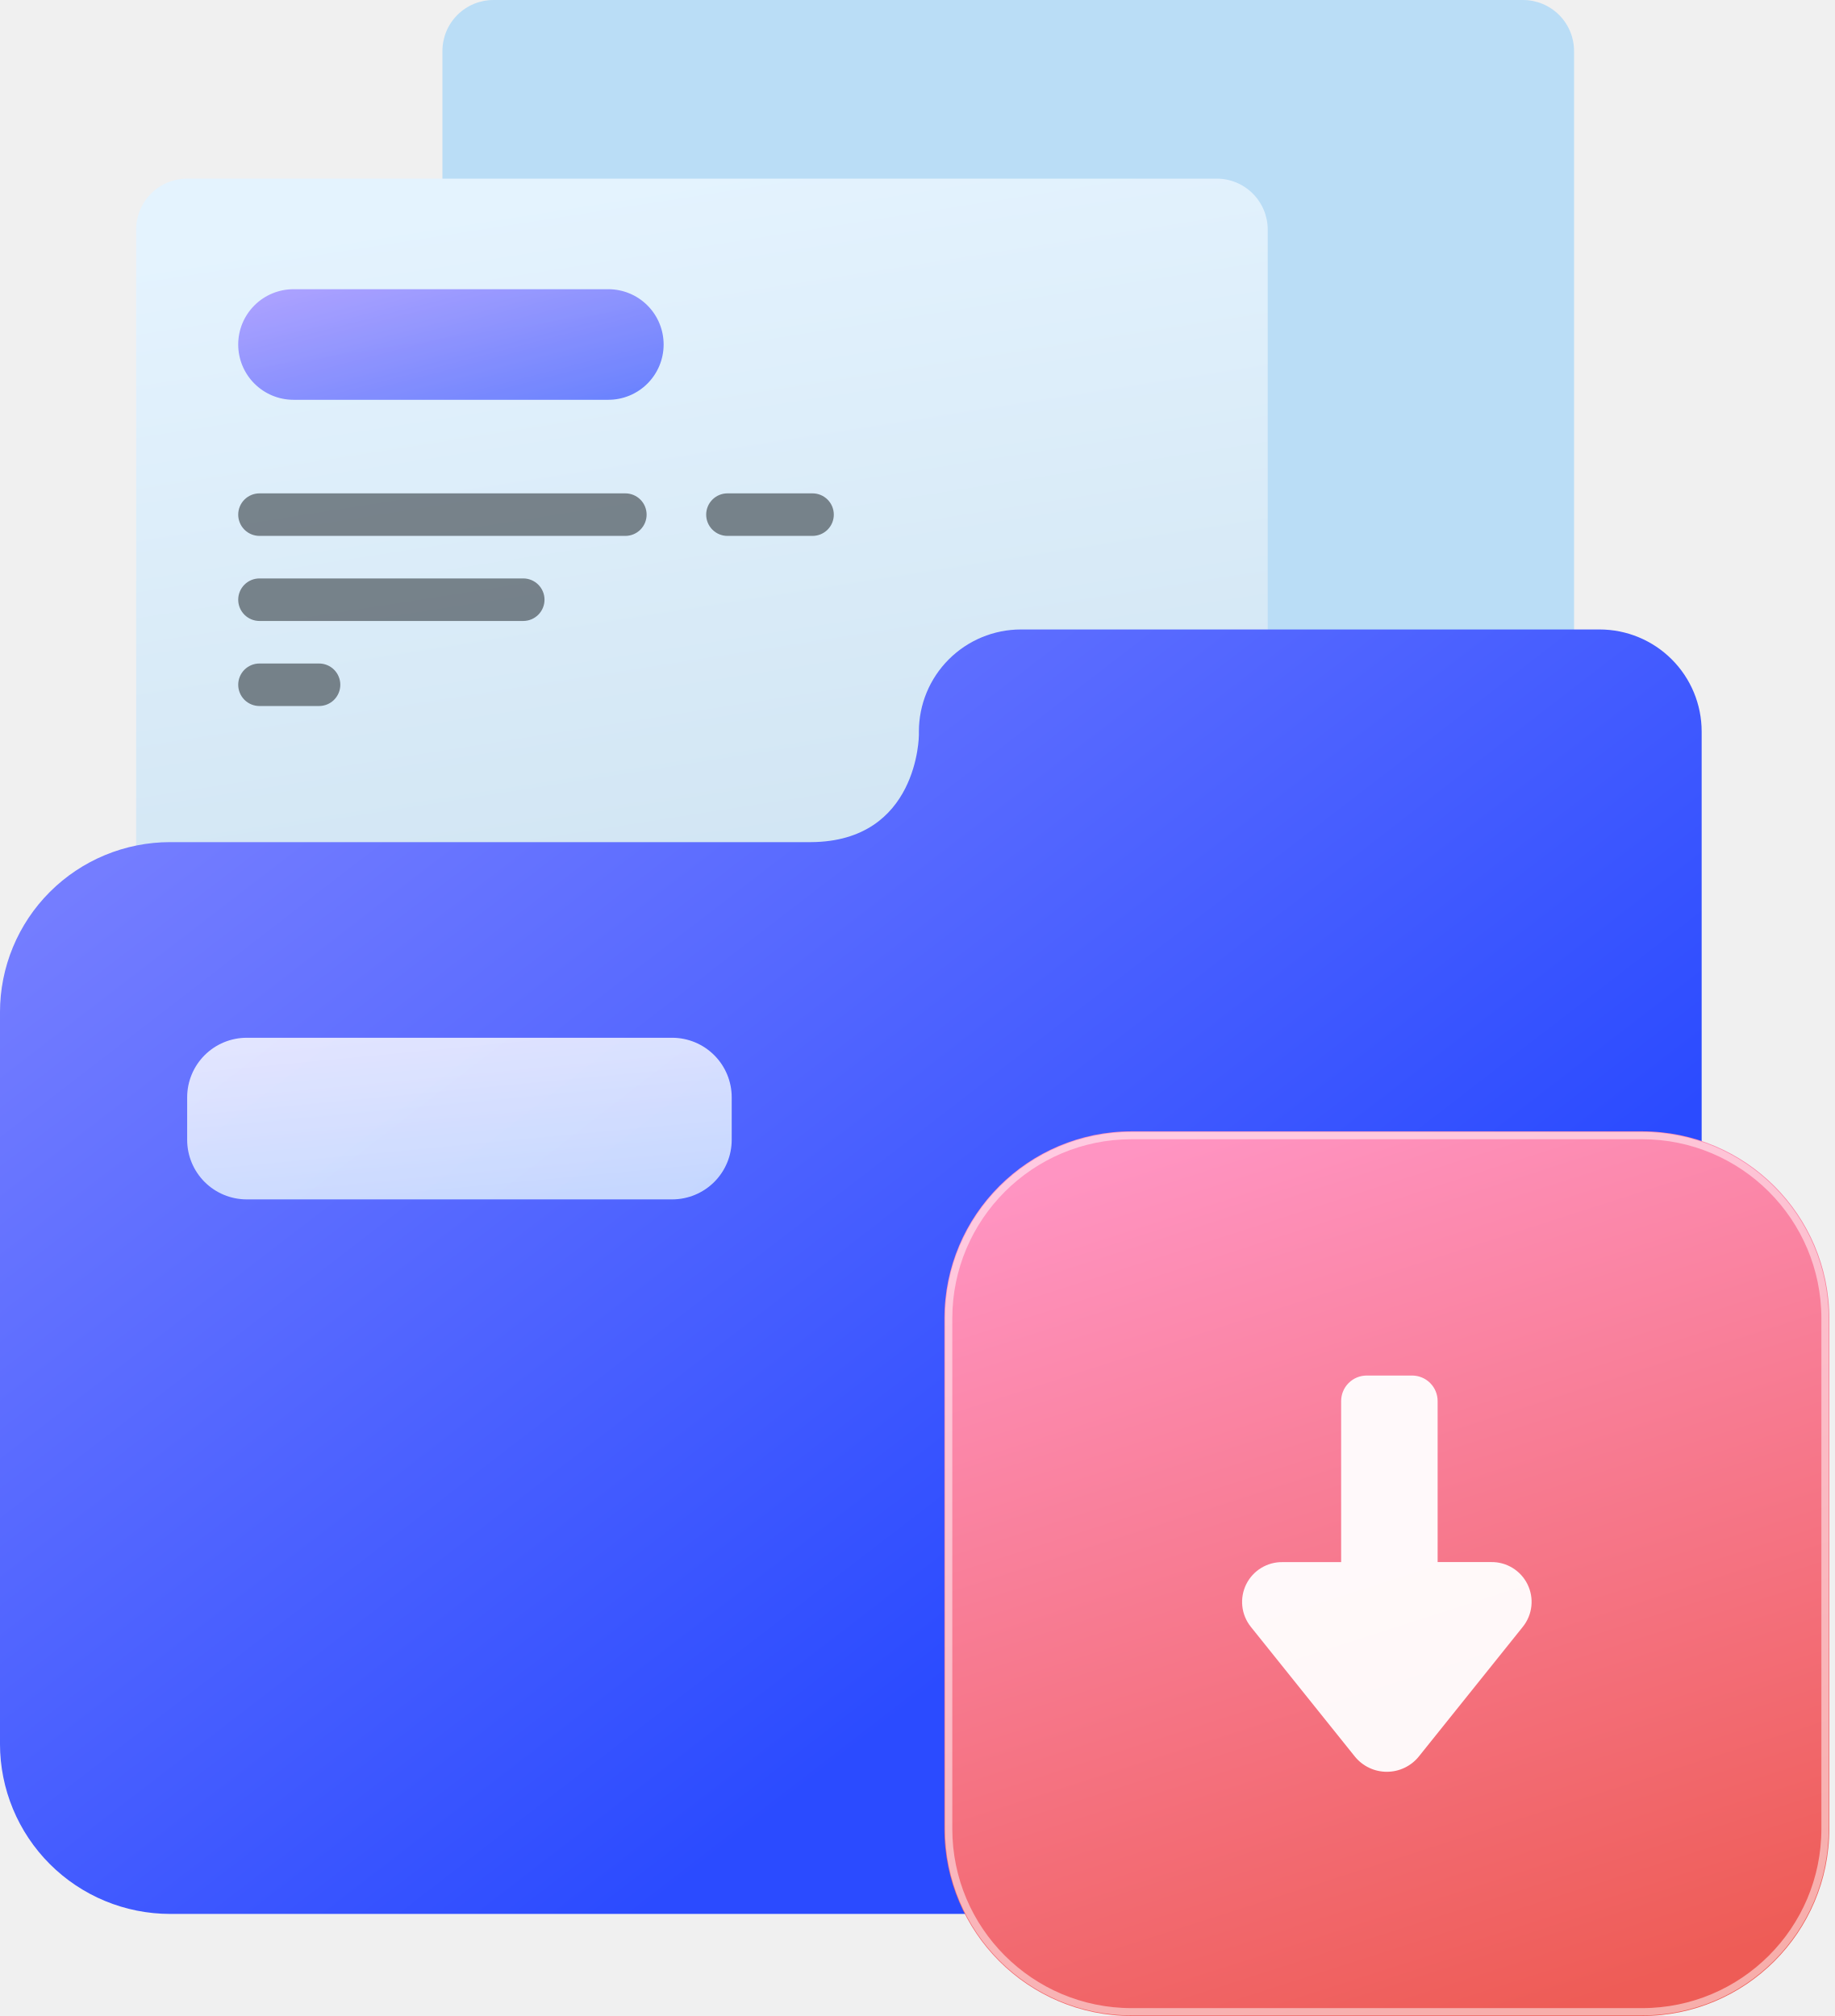
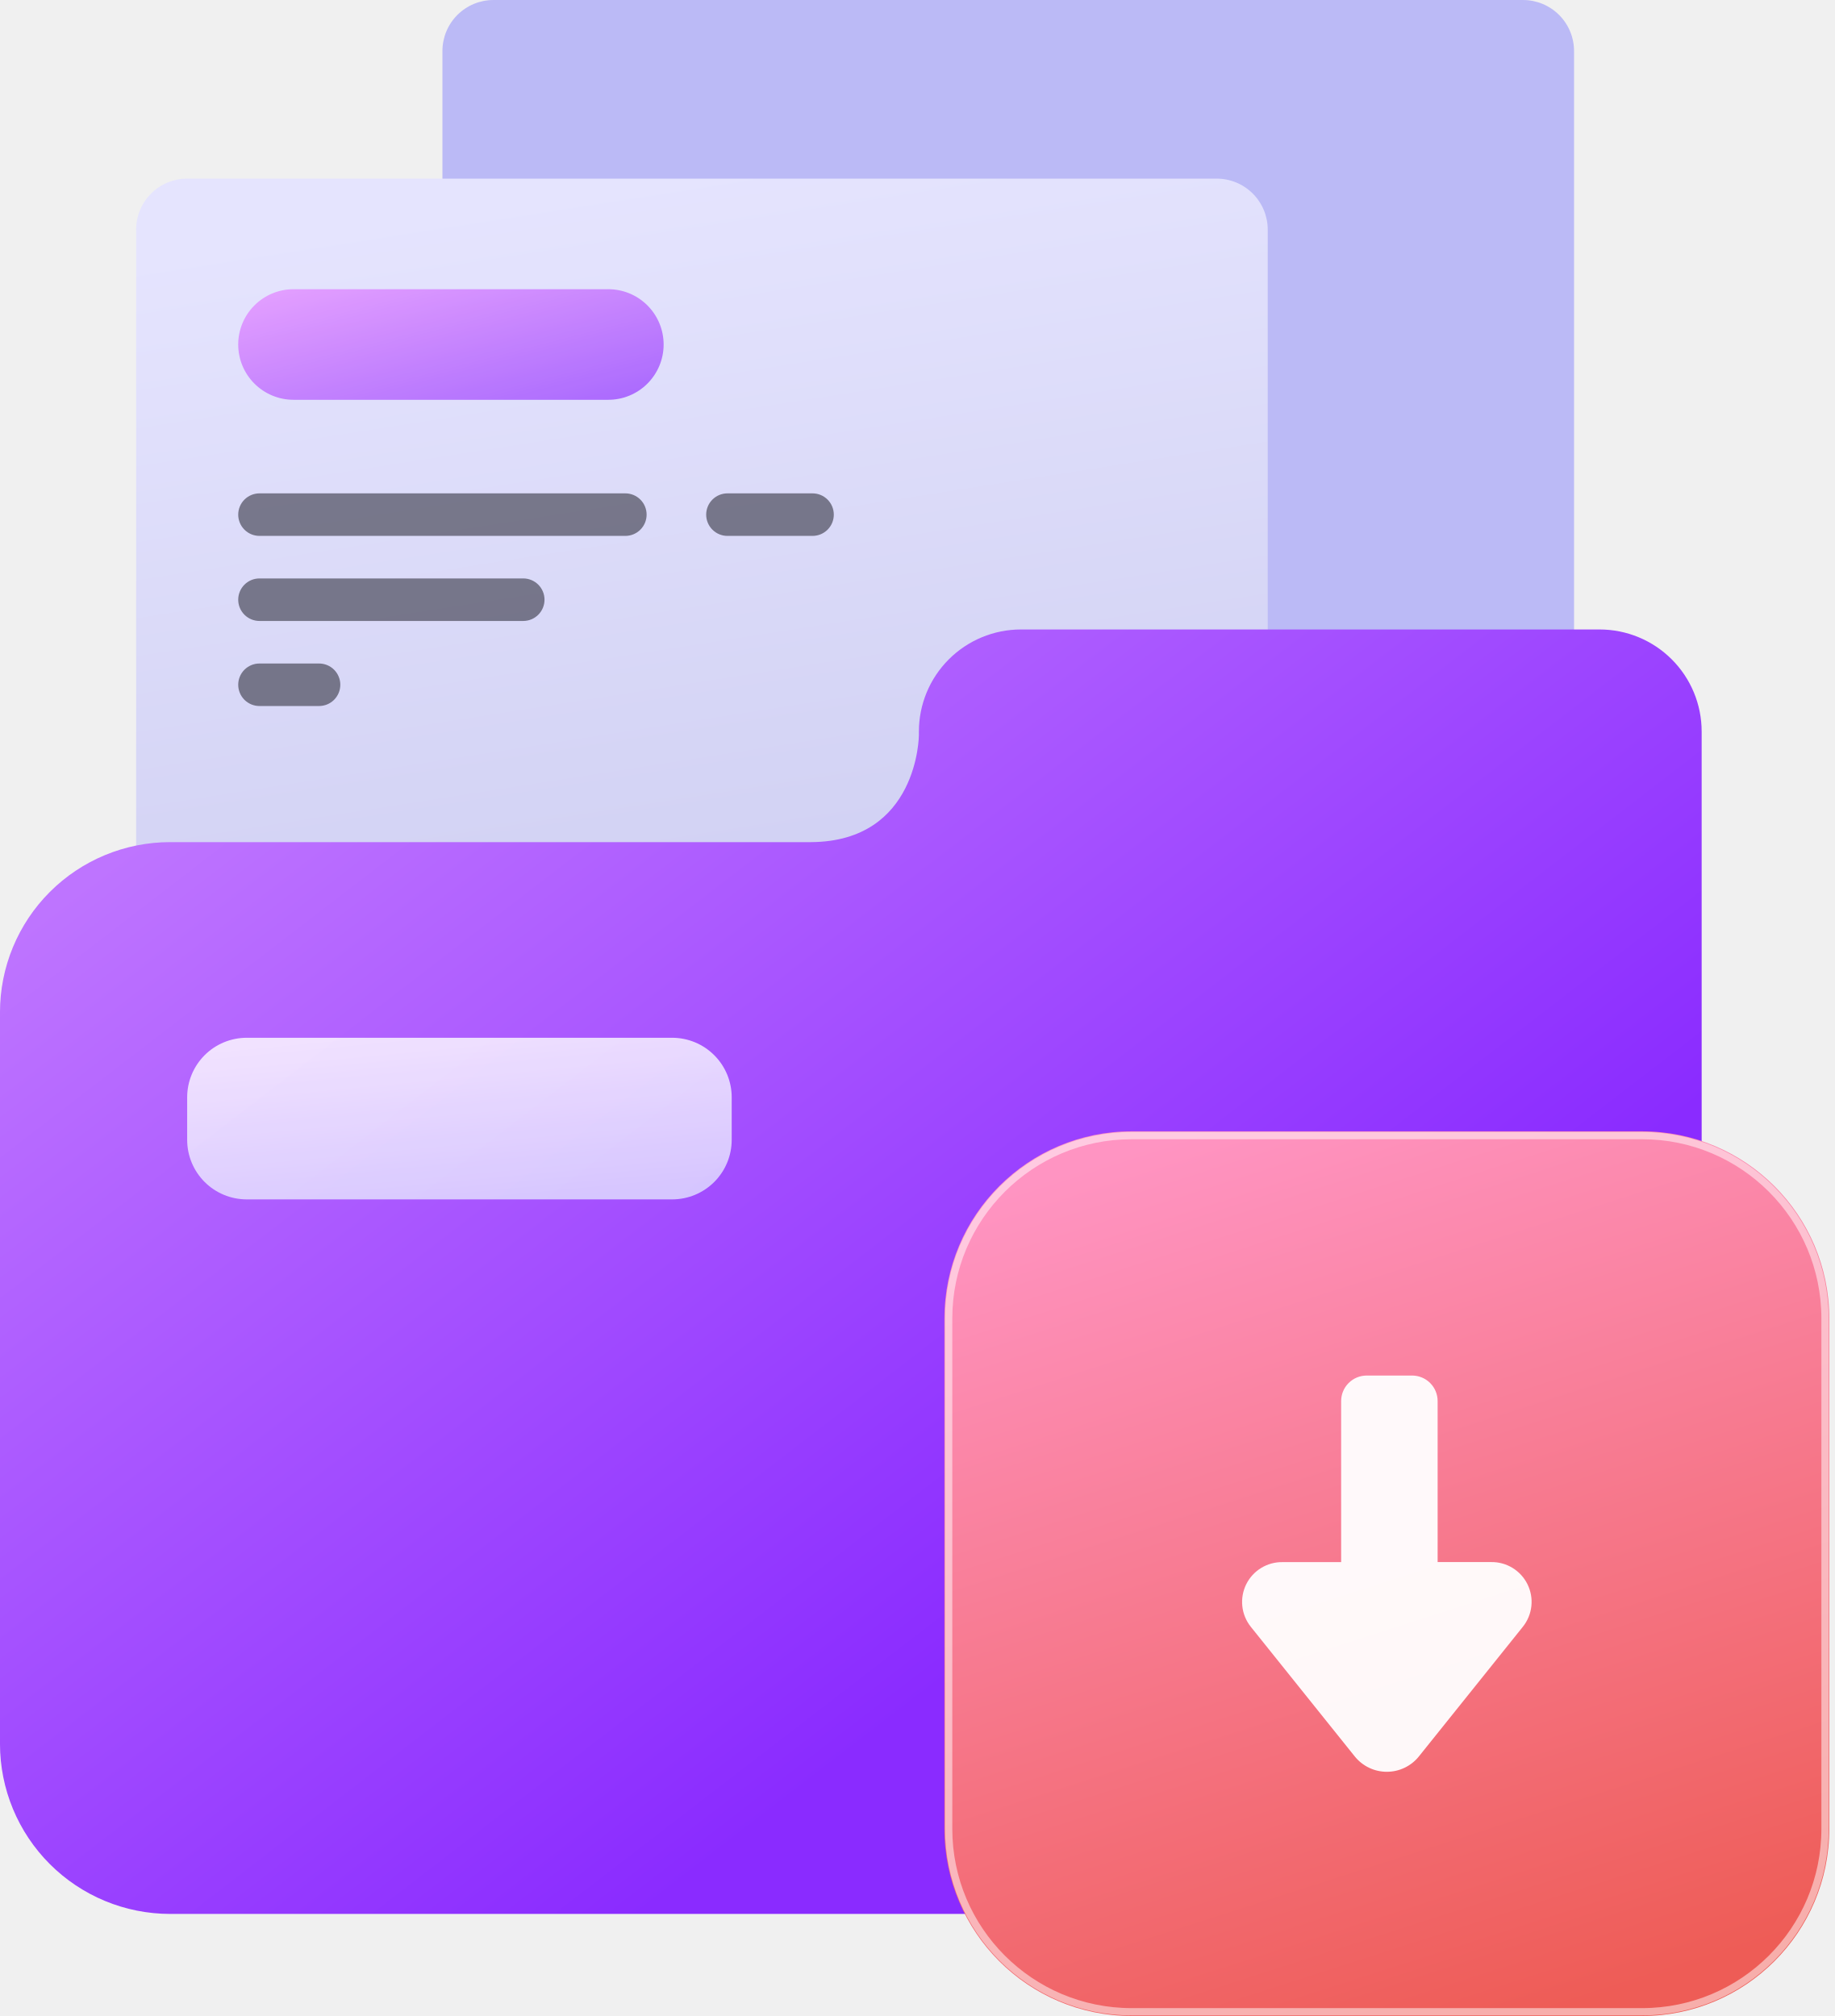
<svg xmlns="http://www.w3.org/2000/svg" width="252" height="277" viewBox="0 0 252 277" fill="none">
  <g clip-path="url(#clip0_17_2930)">
-     <path d="M67.788 0H209.21C211.07 0 212.854 0.739 214.169 2.054C215.484 3.369 216.223 5.153 216.223 7.013V97.008C216.223 98.868 215.484 100.652 214.169 101.967C212.854 103.282 211.07 104.021 209.21 104.021H67.788C65.928 104.021 64.144 103.282 62.829 101.967C61.514 100.652 60.775 98.868 60.775 97.008V7.013C60.775 5.153 61.514 3.369 62.829 2.054C64.144 0.739 65.928 0 67.788 0Z" fill="#BADDF6" />
+     <path d="M67.788 0H209.21C211.07 0 212.854 0.739 214.169 2.054C215.484 3.369 216.223 5.153 216.223 7.013V97.008C216.223 98.868 215.484 100.652 214.169 101.967C212.854 103.282 211.07 104.021 209.21 104.021H67.788C65.928 104.021 64.144 103.282 62.829 101.967C61.514 100.652 60.775 98.868 60.775 97.008V7.013C60.775 5.153 61.514 3.369 62.829 2.054C64.144 0.739 65.928 0 67.788 0Z" fill="#BBBAF6" />
    <path d="M25.712 24.544H167.134C168.994 24.544 170.777 25.283 172.093 26.598C173.408 27.913 174.146 29.697 174.146 31.557V121.553C174.146 123.413 173.408 125.196 172.093 126.512C170.777 127.827 168.994 128.566 167.134 128.566H25.712C23.852 128.566 22.068 127.827 20.753 126.512C19.438 125.196 18.699 123.413 18.699 121.553V31.557C18.699 29.697 19.438 27.913 20.753 26.598C22.068 25.283 23.852 24.544 25.712 24.544Z" fill="url(#paint0_linear_17_2930)" />
    <path d="M23.374 262.974C17.174 262.974 11.228 260.512 6.845 256.128C2.461 251.745 -0.002 245.799 -0.002 239.599V139.084C-0.002 132.885 2.461 126.938 6.845 122.555C11.228 118.171 17.174 115.709 23.374 115.709H111.382C126.17 115.637 126.226 101.007 126.226 101.007V100.515C126.226 96.795 127.703 93.227 130.334 90.597C132.964 87.967 136.531 86.489 140.251 86.489H219.728C223.448 86.489 227.015 87.967 229.645 90.597C232.276 93.227 233.753 96.795 233.753 100.515V239.599C233.753 245.799 231.29 251.745 226.907 256.128C222.523 260.512 216.577 262.974 210.378 262.974H23.374Z" fill="url(#paint1_linear_17_2930)" />
    <path opacity="0.81" d="M33.892 142.59H92.331C94.501 142.59 96.582 143.452 98.116 144.987C99.651 146.521 100.513 148.602 100.513 150.772V156.616C100.513 158.785 99.651 160.866 98.116 162.401C96.582 163.935 94.501 164.797 92.331 164.797H33.892C31.723 164.797 29.642 163.935 28.107 162.401C26.573 160.866 25.711 158.785 25.711 156.616V150.772C25.711 148.602 26.573 146.521 28.107 144.987C29.642 143.452 31.723 142.59 33.892 142.59Z" fill="url(#paint2_linear_17_2930)" />
    <path d="M225.572 155.447H155.446C141.245 155.447 129.732 166.959 129.732 181.16V251.287C129.732 265.488 141.245 277 155.446 277H225.572C239.773 277 251.285 265.488 251.285 251.287V181.16C251.285 166.959 239.773 155.447 225.572 155.447Z" fill="url(#paint3_linear_17_2930)" />
    <path d="M225.572 156.032H155.445C141.567 156.032 130.316 167.282 130.316 181.16V251.287C130.316 265.165 141.567 276.416 155.445 276.416H225.572C239.45 276.416 250.7 265.165 250.7 251.287V181.16C250.7 167.282 239.45 156.032 225.572 156.032Z" stroke="white" stroke-opacity="0.5" />
    <path opacity="0.95" d="M186.122 241.362L171.806 223.505C171.162 222.693 170.762 221.714 170.653 220.683C170.544 219.652 170.731 218.611 171.19 217.682C171.649 216.753 172.363 215.974 173.248 215.435C174.133 214.895 175.153 214.618 176.19 214.636H184.23V192.508C184.23 191.578 184.599 190.686 185.257 190.029C185.914 189.371 186.806 189.001 187.736 189.001H193.978C194.908 189.001 195.8 189.371 196.458 190.029C197.115 190.686 197.484 191.578 197.484 192.508V214.629H204.825C205.861 214.611 206.882 214.888 207.767 215.427C208.653 215.966 209.366 216.746 209.826 217.675C210.285 218.605 210.471 219.645 210.362 220.676C210.252 221.707 209.853 222.685 209.209 223.497L194.892 241.356C194.363 242.008 193.694 242.535 192.935 242.896C192.176 243.258 191.346 243.445 190.505 243.445C189.665 243.445 188.834 243.258 188.075 242.896C187.317 242.535 186.648 242.008 186.119 241.356L186.122 241.362Z" fill="white" />
    <path opacity="0.83" d="M40.32 39.738H83.564C85.579 39.738 87.512 40.539 88.936 41.963C90.361 43.388 91.162 45.321 91.162 47.335C91.162 49.35 90.361 51.282 88.936 52.707C87.512 54.132 85.579 54.932 83.564 54.932H40.32C38.305 54.932 36.373 54.132 34.948 52.707C33.523 51.282 32.723 49.35 32.723 47.335C32.723 45.321 33.523 43.388 34.948 41.963C36.373 40.539 38.305 39.738 40.32 39.738Z" fill="url(#paint4_linear_17_2930)" />
-     <path opacity="0.5" d="M35.645 67.789H85.902C86.677 67.789 87.42 68.097 87.968 68.645C88.516 69.193 88.824 69.936 88.824 70.711C88.824 71.486 88.516 72.229 87.968 72.777C87.42 73.325 86.677 73.633 85.902 73.633H35.645C34.87 73.633 34.126 73.325 33.578 72.777C33.031 72.229 32.723 71.486 32.723 70.711C32.723 69.936 33.031 69.193 33.578 68.645C34.126 68.097 34.87 67.789 35.645 67.789Z" fill="#11171C" />
-     <path opacity="0.5" d="M35.645 79.477H71.877C72.652 79.477 73.395 79.785 73.943 80.333C74.491 80.881 74.799 81.624 74.799 82.399C74.799 83.174 74.491 83.917 73.943 84.465C73.395 85.013 72.652 85.321 71.877 85.321H35.645C34.87 85.321 34.126 85.013 33.578 84.465C33.031 83.917 32.723 83.174 32.723 82.399C32.723 81.624 33.031 80.881 33.578 80.333C34.126 79.785 34.87 79.477 35.645 79.477Z" fill="#11171C" />
-     <path opacity="0.5" d="M99.928 67.789H111.616C112.391 67.789 113.134 68.097 113.682 68.645C114.23 69.193 114.538 69.936 114.538 70.711C114.538 71.486 114.23 72.229 113.682 72.777C113.134 73.325 112.391 73.633 111.616 73.633H99.928C99.153 73.633 98.41 73.325 97.862 72.777C97.314 72.229 97.006 71.486 97.006 70.711C97.006 69.936 97.314 69.193 97.862 68.645C98.41 68.097 99.153 67.789 99.928 67.789Z" fill="#11171C" />
-     <path opacity="0.5" d="M35.645 91.165H43.826C44.601 91.165 45.344 91.472 45.892 92.02C46.44 92.568 46.748 93.311 46.748 94.087C46.748 94.861 46.44 95.605 45.892 96.153C45.344 96.701 44.601 97.008 43.826 97.008H35.645C34.87 97.008 34.126 96.701 33.578 96.153C33.031 95.605 32.723 94.861 32.723 94.087C32.723 93.311 33.031 92.568 33.578 92.02C34.126 91.472 34.87 91.165 35.645 91.165Z" fill="#11171C" />
+     <path opacity="0.5" d="M35.645 67.789H85.902C86.677 67.789 87.42 68.097 87.968 68.645C88.516 69.193 88.824 69.936 88.824 70.711C88.824 71.486 88.516 72.229 87.968 72.777C87.42 73.325 86.677 73.633 85.902 73.633H35.645C34.87 73.633 34.126 73.325 33.578 72.777C33.031 72.229 32.723 71.486 32.723 70.711C32.723 69.936 33.031 69.193 33.578 68.645C34.126 68.097 34.87 67.789 35.645 67.789Z" fill="#12111C" />
+     <path opacity="0.5" d="M35.645 79.477H71.877C72.652 79.477 73.395 79.785 73.943 80.333C74.491 80.881 74.799 81.624 74.799 82.399C74.799 83.174 74.491 83.917 73.943 84.465C73.395 85.013 72.652 85.321 71.877 85.321H35.645C34.87 85.321 34.126 85.013 33.578 84.465C33.031 83.917 32.723 83.174 32.723 82.399C32.723 81.624 33.031 80.881 33.578 80.333C34.126 79.785 34.87 79.477 35.645 79.477Z" fill="#12111C" />
+     <path opacity="0.5" d="M99.928 67.789H111.616C112.391 67.789 113.134 68.097 113.682 68.645C114.23 69.193 114.538 69.936 114.538 70.711C114.538 71.486 114.23 72.229 113.682 72.777C113.134 73.325 112.391 73.633 111.616 73.633H99.928C99.153 73.633 98.41 73.325 97.862 72.777C97.314 72.229 97.006 71.486 97.006 70.711C97.006 69.936 97.314 69.193 97.862 68.645C98.41 68.097 99.153 67.789 99.928 67.789Z" fill="#12111C" />
+     <path opacity="0.5" d="M35.645 91.165H43.826C44.601 91.165 45.344 91.472 45.892 92.02C46.44 92.568 46.748 93.311 46.748 94.087C46.748 94.861 46.44 95.605 45.892 96.153C45.344 96.701 44.601 97.008 43.826 97.008H35.645C34.87 97.008 34.126 96.701 33.578 96.153C33.031 95.605 32.723 94.861 32.723 94.087C32.723 93.311 33.031 92.568 33.578 92.02C34.126 91.472 34.87 91.165 35.645 91.165Z" fill="#12111C" />
  </g>
  <defs>
    <linearGradient id="paint0_linear_17_2930" x1="79.635" y1="25.897" x2="94.754" y2="122.592" gradientUnits="userSpaceOnUse">
-       <stop stop-color="#E4F3FE" />
-       <stop offset="1" stop-color="#D1E5F3" />
+       <stop stop-color="#E5E4FE" />
+       <stop offset="1" stop-color="#D1D1F3" />
    </linearGradient>
    <linearGradient id="paint1_linear_17_2930" x1="5.999" y1="125.5" x2="103.201" y2="251.784" gradientUnits="userSpaceOnUse">
-       <stop stop-color="#747DFF" />
-       <stop offset="1" stop-color="#2B4BFF" />
+       <stop stop-color="#BE74FF" />
+       <stop offset="1" stop-color="#8A2BFF" />
    </linearGradient>
    <linearGradient id="paint2_linear_17_2930" x1="51.892" y1="142.08" x2="54.263" y2="166.92" gradientUnits="userSpaceOnUse">
      <stop stop-color="white" />
-       <stop offset="1" stop-color="#E1F2FF" />
+       <stop offset="1" stop-color="#E2E1FF" />
    </linearGradient>
    <linearGradient id="paint3_linear_17_2930" x1="172.276" y1="152.652" x2="212.267" y2="277" gradientUnits="userSpaceOnUse">
      <stop stop-color="#FF94C2" />
      <stop offset="1" stop-color="#EE5C56" />
    </linearGradient>
    <linearGradient id="paint4_linear_17_2930" x1="34.184" y1="40.832" x2="40.996" y2="67.148" gradientUnits="userSpaceOnUse">
-       <stop stop-color="#A191FF" />
-       <stop offset="1" stop-color="#516CFF" />
+       <stop stop-color="#E391FF" />
+       <stop offset="1" stop-color="#9E51FF" />
    </linearGradient>
    <clipPath id="clip0_17_2930">
      <rect width="251.286" height="277" fill="white" />
    </clipPath>
  </defs>
</svg>
